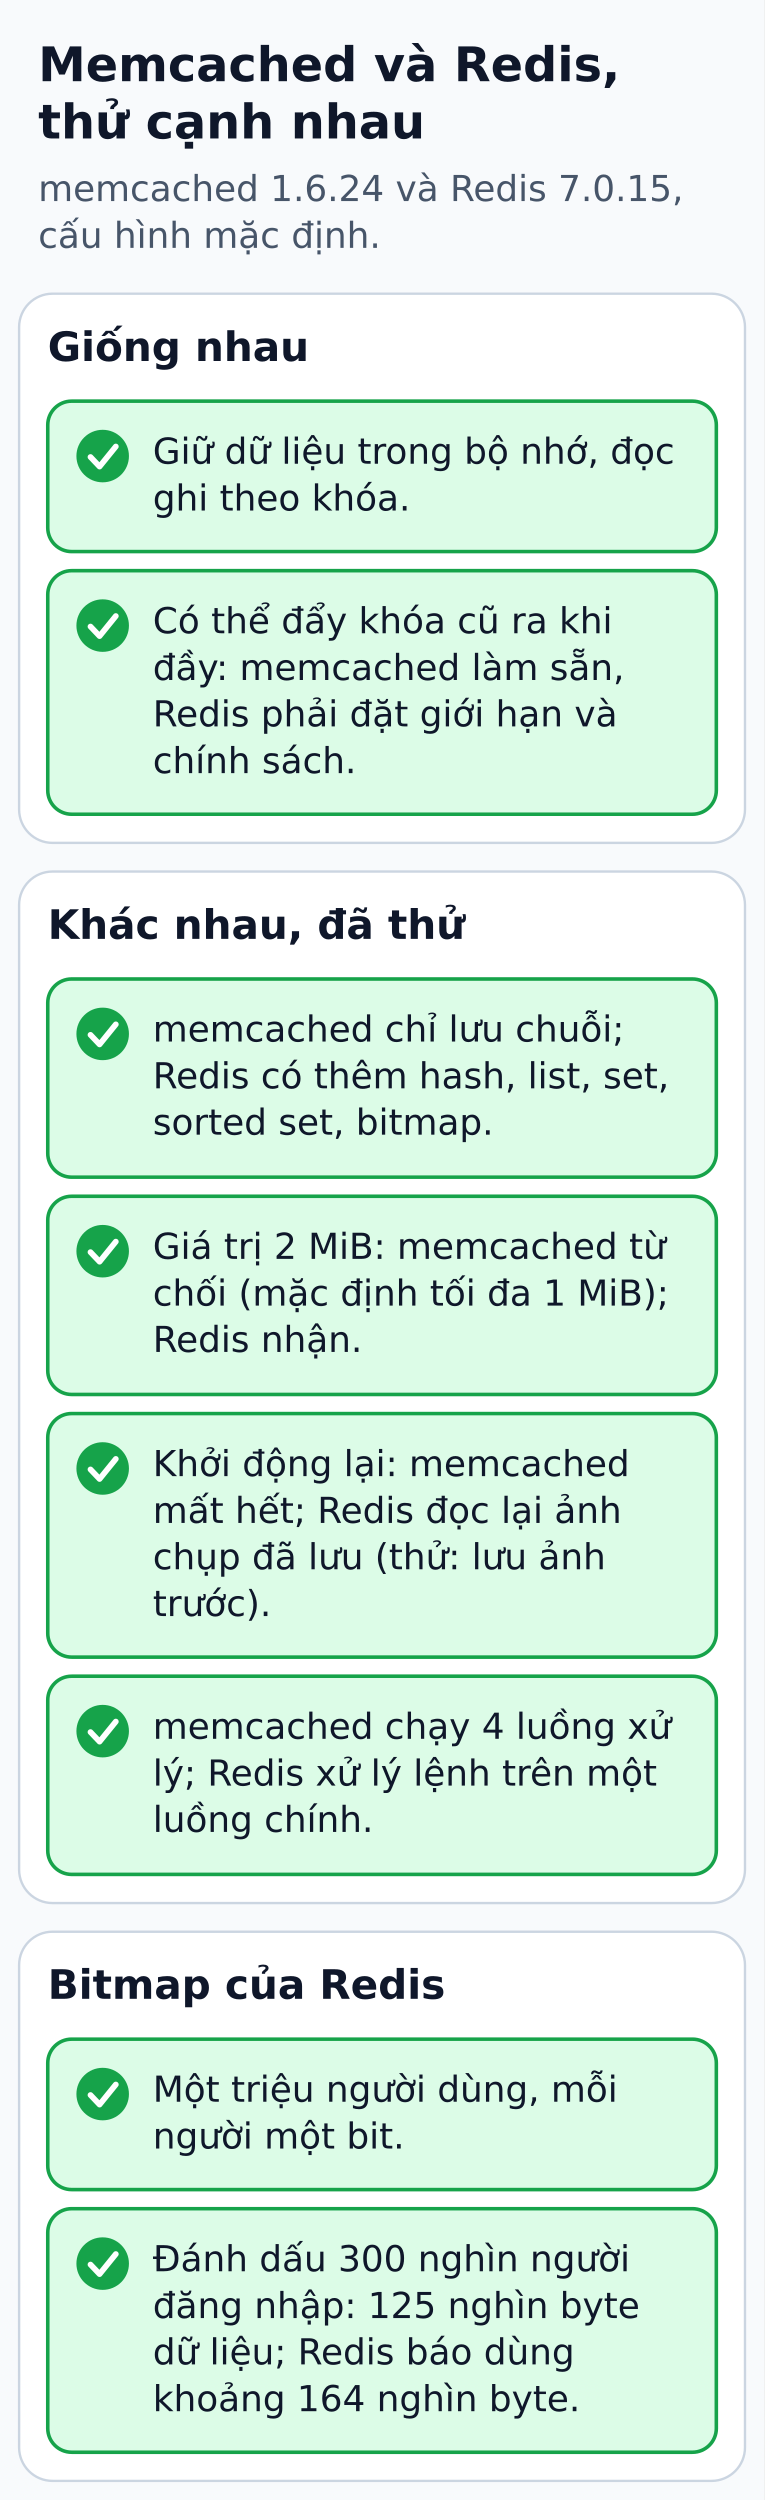
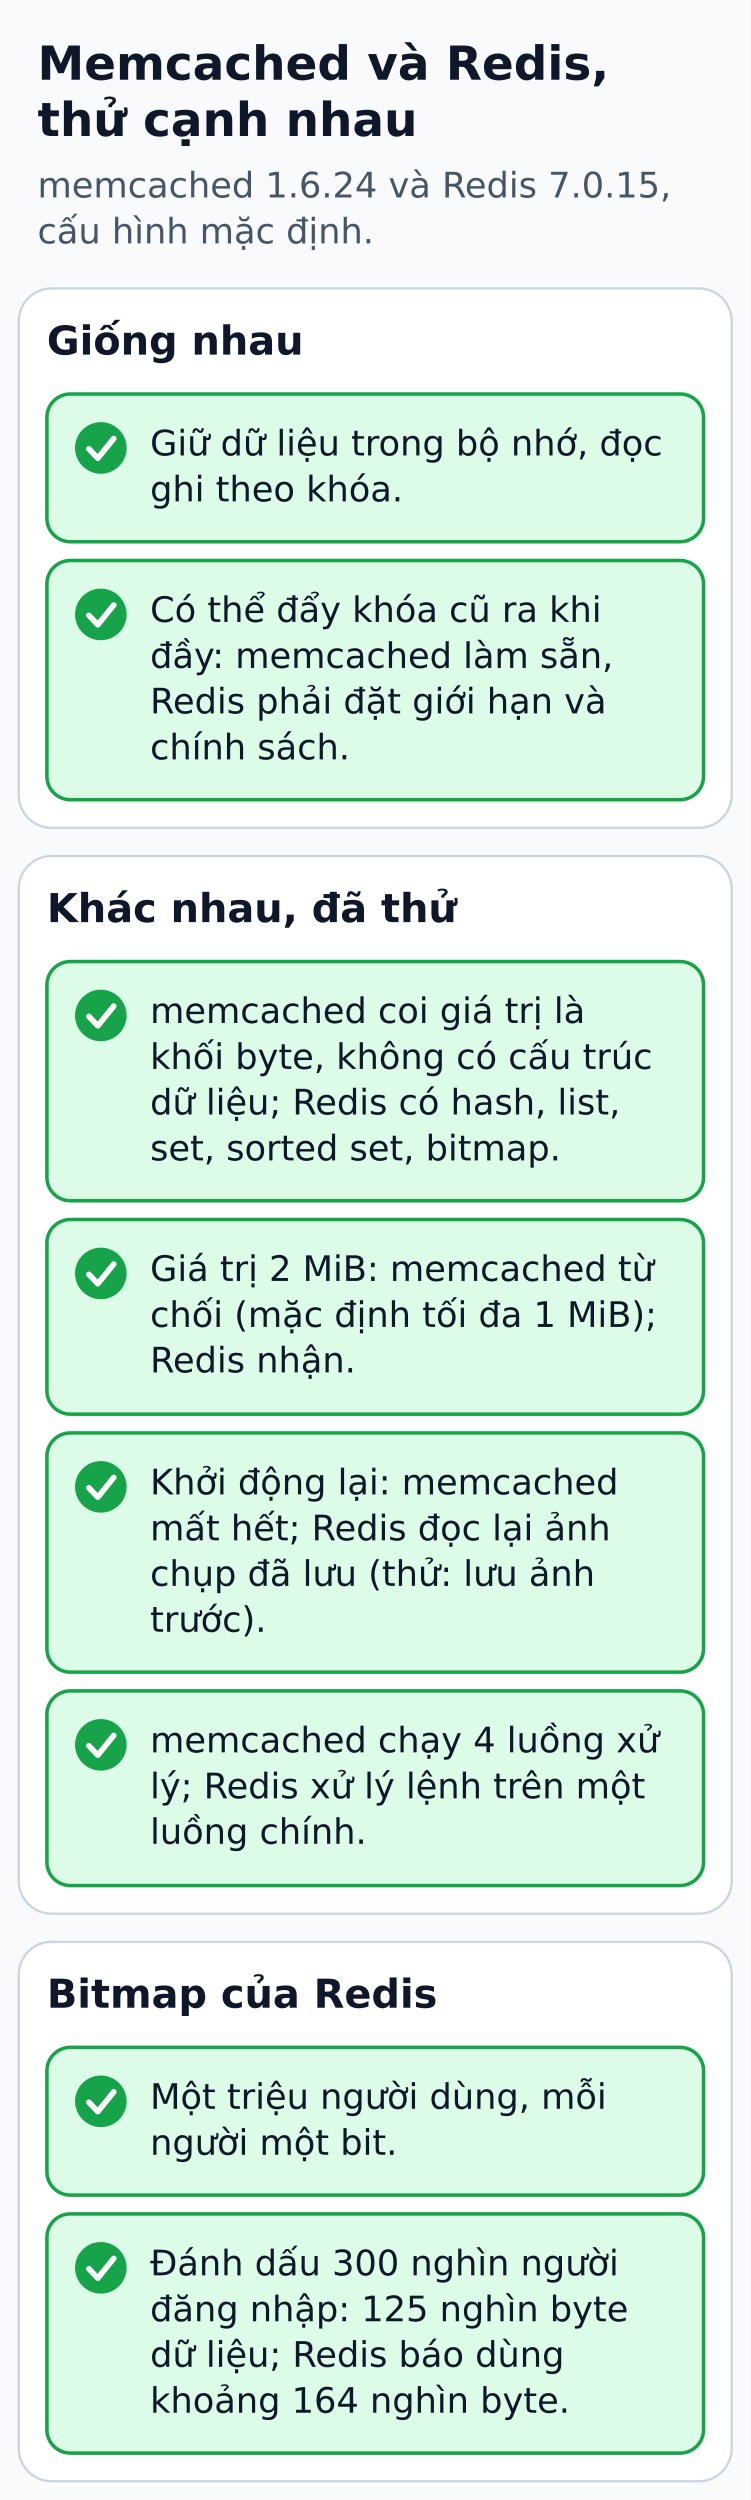
- <svg xmlns="http://www.w3.org/2000/svg" width="320" height="1047" viewBox="0 0 320 1047" role="img" aria-labelledby="title desc">
+ <svg xmlns="http://www.w3.org/2000/svg" width="320" height="1066" viewBox="0 0 320 1066" role="img" aria-labelledby="title desc">
  <defs>
    <marker id="arrow" markerWidth="8" markerHeight="8" refX="6" refY="3" orient="auto">
      <path d="M0,0 L6,3 L0,6" fill="none" stroke="#334155" stroke-width="1.5" />
    </marker>
  </defs>
-   <rect width="320" height="1047" fill="#f8fafc" />
+   <rect width="320" height="1066" fill="#f8fafc" />
  <g font-family="DejaVu Sans, Arial, sans-serif" fill="#0f172a">
    <text x="16" y="34" font-size="20" fill="#0f172a" font-weight="bold" text-anchor="start">Memcached và Redis,</text>
    <text x="16" y="58" font-size="20" fill="#0f172a" font-weight="bold" text-anchor="start">thử cạnh nhau</text>
    <text x="16" y="84.2" font-size="15" fill="#475569" font-weight="normal" text-anchor="start">memcached 1.6.24 và Redis 7.0.15,</text>
    <text x="16" y="103.8" font-size="15" fill="#475569" font-weight="normal" text-anchor="start">cấu hình mặc định.</text>
    <rect x="8" y="123" width="304" height="230" rx="14" fill="#ffffff" stroke="#cbd5e1" stroke-width="1" />
    <text x="20" y="151.2" font-size="17" fill="#0f172a" font-weight="bold" text-anchor="start">Giống nhau</text>
    <rect x="20" y="168" width="280" height="63" rx="10" fill="#dcfce7" stroke="#16a34a" stroke-width="1.5" />
    <circle cx="43" cy="191" r="11" fill="#16a34a" />
    <polyline points="37.9,191.4 41.7,195.4 48.5,187" fill="none" stroke="#ffffff" stroke-width="2.4" stroke-linecap="round" stroke-linejoin="round" />
    <text x="64" y="194.2" font-size="15" fill="#0f172a" font-weight="normal" text-anchor="start">Giữ dữ liệu trong bộ nhớ, đọc</text>
    <text x="64" y="213.8" font-size="15" fill="#0f172a" font-weight="normal" text-anchor="start">ghi theo khóa.</text>
    <rect x="20" y="239" width="280" height="102" rx="10" fill="#dcfce7" stroke="#16a34a" stroke-width="1.5" />
    <circle cx="43" cy="262" r="11" fill="#16a34a" />
    <polyline points="37.9,262.4 41.7,266.4 48.5,258" fill="none" stroke="#ffffff" stroke-width="2.4" stroke-linecap="round" stroke-linejoin="round" />
    <text x="64" y="265.2" font-size="15" fill="#0f172a" font-weight="normal" text-anchor="start">Có thể đẩy khóa cũ ra khi</text>
    <text x="64" y="284.8" font-size="15" fill="#0f172a" font-weight="normal" text-anchor="start">đầy: memcached làm sẵn,</text>
    <text x="64" y="304.2" font-size="15" fill="#0f172a" font-weight="normal" text-anchor="start">Redis phải đặt giới hạn và</text>
    <text x="64" y="323.8" font-size="15" fill="#0f172a" font-weight="normal" text-anchor="start">chính sách.</text>
-     <rect x="8" y="365" width="304" height="432" rx="14" fill="#ffffff" stroke="#cbd5e1" stroke-width="1" />
+     <rect x="8" y="365" width="304" height="451" rx="14" fill="#ffffff" stroke="#cbd5e1" stroke-width="1" />
    <text x="20" y="393.2" font-size="17" fill="#0f172a" font-weight="bold" text-anchor="start">Khác nhau, đã thử</text>
-     <rect x="20" y="410" width="280" height="83" rx="10" fill="#dcfce7" stroke="#16a34a" stroke-width="1.5" />
+     <rect x="20" y="410" width="280" height="102" rx="10" fill="#dcfce7" stroke="#16a34a" stroke-width="1.5" />
    <circle cx="43" cy="433" r="11" fill="#16a34a" />
    <polyline points="37.9,433.4 41.7,437.4 48.5,429" fill="none" stroke="#ffffff" stroke-width="2.4" stroke-linecap="round" stroke-linejoin="round" />
-     <text x="64" y="436.2" font-size="15" fill="#0f172a" font-weight="normal" text-anchor="start">memcached chỉ lưu chuỗi;</text>
-     <text x="64" y="455.8" font-size="15" fill="#0f172a" font-weight="normal" text-anchor="start">Redis có thêm hash, list, set,</text>
-     <text x="64" y="475.2" font-size="15" fill="#0f172a" font-weight="normal" text-anchor="start">sorted set, bitmap.</text>
-     <rect x="20" y="501" width="280" height="83" rx="10" fill="#dcfce7" stroke="#16a34a" stroke-width="1.5" />
-     <circle cx="43" cy="524" r="11" fill="#16a34a" />
-     <polyline points="37.9,524.4 41.7,528.4 48.5,520" fill="none" stroke="#ffffff" stroke-width="2.4" stroke-linecap="round" stroke-linejoin="round" />
-     <text x="64" y="527.2" font-size="15" fill="#0f172a" font-weight="normal" text-anchor="start">Giá trị 2 MiB: memcached từ</text>
-     <text x="64" y="546.8" font-size="15" fill="#0f172a" font-weight="normal" text-anchor="start">chối (mặc định tối đa 1 MiB);</text>
-     <text x="64" y="566.2" font-size="15" fill="#0f172a" font-weight="normal" text-anchor="start">Redis nhận.</text>
-     <rect x="20" y="592" width="280" height="102" rx="10" fill="#dcfce7" stroke="#16a34a" stroke-width="1.5" />
-     <circle cx="43" cy="615" r="11" fill="#16a34a" />
-     <polyline points="37.9,615.4 41.7,619.4 48.5,611" fill="none" stroke="#ffffff" stroke-width="2.4" stroke-linecap="round" stroke-linejoin="round" />
-     <text x="64" y="618.2" font-size="15" fill="#0f172a" font-weight="normal" text-anchor="start">Khởi động lại: memcached</text>
-     <text x="64" y="637.8" font-size="15" fill="#0f172a" font-weight="normal" text-anchor="start">mất hết; Redis đọc lại ảnh</text>
-     <text x="64" y="657.2" font-size="15" fill="#0f172a" font-weight="normal" text-anchor="start">chụp đã lưu (thử: lưu ảnh</text>
-     <text x="64" y="676.8" font-size="15" fill="#0f172a" font-weight="normal" text-anchor="start">trước).</text>
-     <rect x="20" y="702" width="280" height="83" rx="10" fill="#dcfce7" stroke="#16a34a" stroke-width="1.5" />
-     <circle cx="43" cy="725" r="11" fill="#16a34a" />
-     <polyline points="37.9,725.4 41.7,729.4 48.5,721" fill="none" stroke="#ffffff" stroke-width="2.4" stroke-linecap="round" stroke-linejoin="round" />
-     <text x="64" y="728.2" font-size="15" fill="#0f172a" font-weight="normal" text-anchor="start">memcached chạy 4 luồng xử</text>
-     <text x="64" y="747.8" font-size="15" fill="#0f172a" font-weight="normal" text-anchor="start">lý; Redis xử lý lệnh trên một</text>
-     <text x="64" y="767.2" font-size="15" fill="#0f172a" font-weight="normal" text-anchor="start">luồng chính.</text>
-     <rect x="8" y="809" width="304" height="230" rx="14" fill="#ffffff" stroke="#cbd5e1" stroke-width="1" />
-     <text x="20" y="837.1" font-size="17" fill="#0f172a" font-weight="bold" text-anchor="start">Bitmap của Redis</text>
-     <rect x="20" y="854" width="280" height="63" rx="10" fill="#dcfce7" stroke="#16a34a" stroke-width="1.5" />
-     <circle cx="43" cy="877" r="11" fill="#16a34a" />
-     <polyline points="37.9,877.4 41.7,881.4 48.5,873" fill="none" stroke="#ffffff" stroke-width="2.4" stroke-linecap="round" stroke-linejoin="round" />
-     <text x="64" y="880.2" font-size="15" fill="#0f172a" font-weight="normal" text-anchor="start">Một triệu người dùng, mỗi</text>
-     <text x="64" y="899.8" font-size="15" fill="#0f172a" font-weight="normal" text-anchor="start">người một bit.</text>
-     <rect x="20" y="925" width="280" height="102" rx="10" fill="#dcfce7" stroke="#16a34a" stroke-width="1.5" />
-     <circle cx="43" cy="948" r="11" fill="#16a34a" />
-     <polyline points="37.9,948.4 41.7,952.4 48.5,944" fill="none" stroke="#ffffff" stroke-width="2.4" stroke-linecap="round" stroke-linejoin="round" />
-     <text x="64" y="951.2" font-size="15" fill="#0f172a" font-weight="normal" text-anchor="start">Đánh dấu 300 nghìn người</text>
-     <text x="64" y="970.8" font-size="15" fill="#0f172a" font-weight="normal" text-anchor="start">đăng nhập: 125 nghìn byte</text>
-     <text x="64" y="990.2" font-size="15" fill="#0f172a" font-weight="normal" text-anchor="start">dữ liệu; Redis báo dùng</text>
-     <text x="64" y="1009.8" font-size="15" fill="#0f172a" font-weight="normal" text-anchor="start">khoảng 164 nghìn byte.</text>
+     <text x="64" y="436.2" font-size="15" fill="#0f172a" font-weight="normal" text-anchor="start">memcached coi giá trị là</text>
+     <text x="64" y="455.8" font-size="15" fill="#0f172a" font-weight="normal" text-anchor="start">khối byte, không có cấu trúc</text>
+     <text x="64" y="475.2" font-size="15" fill="#0f172a" font-weight="normal" text-anchor="start">dữ liệu; Redis có hash, list,</text>
+     <text x="64" y="494.8" font-size="15" fill="#0f172a" font-weight="normal" text-anchor="start">set, sorted set, bitmap.</text>
+     <rect x="20" y="520" width="280" height="83" rx="10" fill="#dcfce7" stroke="#16a34a" stroke-width="1.5" />
+     <circle cx="43" cy="543" r="11" fill="#16a34a" />
+     <polyline points="37.9,543.4 41.7,547.4 48.5,539" fill="none" stroke="#ffffff" stroke-width="2.4" stroke-linecap="round" stroke-linejoin="round" />
+     <text x="64" y="546.2" font-size="15" fill="#0f172a" font-weight="normal" text-anchor="start">Giá trị 2 MiB: memcached từ</text>
+     <text x="64" y="565.8" font-size="15" fill="#0f172a" font-weight="normal" text-anchor="start">chối (mặc định tối đa 1 MiB);</text>
+     <text x="64" y="585.2" font-size="15" fill="#0f172a" font-weight="normal" text-anchor="start">Redis nhận.</text>
+     <rect x="20" y="611" width="280" height="102" rx="10" fill="#dcfce7" stroke="#16a34a" stroke-width="1.5" />
+     <circle cx="43" cy="634" r="11" fill="#16a34a" />
+     <polyline points="37.9,634.4 41.7,638.4 48.5,630" fill="none" stroke="#ffffff" stroke-width="2.4" stroke-linecap="round" stroke-linejoin="round" />
+     <text x="64" y="637.2" font-size="15" fill="#0f172a" font-weight="normal" text-anchor="start">Khởi động lại: memcached</text>
+     <text x="64" y="656.8" font-size="15" fill="#0f172a" font-weight="normal" text-anchor="start">mất hết; Redis đọc lại ảnh</text>
+     <text x="64" y="676.2" font-size="15" fill="#0f172a" font-weight="normal" text-anchor="start">chụp đã lưu (thử: lưu ảnh</text>
+     <text x="64" y="695.8" font-size="15" fill="#0f172a" font-weight="normal" text-anchor="start">trước).</text>
+     <rect x="20" y="721" width="280" height="83" rx="10" fill="#dcfce7" stroke="#16a34a" stroke-width="1.5" />
+     <circle cx="43" cy="744" r="11" fill="#16a34a" />
+     <polyline points="37.9,744.4 41.7,748.4 48.5,740" fill="none" stroke="#ffffff" stroke-width="2.4" stroke-linecap="round" stroke-linejoin="round" />
+     <text x="64" y="747.2" font-size="15" fill="#0f172a" font-weight="normal" text-anchor="start">memcached chạy 4 luồng xử</text>
+     <text x="64" y="766.8" font-size="15" fill="#0f172a" font-weight="normal" text-anchor="start">lý; Redis xử lý lệnh trên một</text>
+     <text x="64" y="786.2" font-size="15" fill="#0f172a" font-weight="normal" text-anchor="start">luồng chính.</text>
+     <rect x="8" y="828" width="304" height="230" rx="14" fill="#ffffff" stroke="#cbd5e1" stroke-width="1" />
+     <text x="20" y="856.1" font-size="17" fill="#0f172a" font-weight="bold" text-anchor="start">Bitmap của Redis</text>
+     <rect x="20" y="873" width="280" height="63" rx="10" fill="#dcfce7" stroke="#16a34a" stroke-width="1.5" />
+     <circle cx="43" cy="896" r="11" fill="#16a34a" />
+     <polyline points="37.9,896.4 41.7,900.4 48.5,892" fill="none" stroke="#ffffff" stroke-width="2.4" stroke-linecap="round" stroke-linejoin="round" />
+     <text x="64" y="899.2" font-size="15" fill="#0f172a" font-weight="normal" text-anchor="start">Một triệu người dùng, mỗi</text>
+     <text x="64" y="918.8" font-size="15" fill="#0f172a" font-weight="normal" text-anchor="start">người một bit.</text>
+     <rect x="20" y="944" width="280" height="102" rx="10" fill="#dcfce7" stroke="#16a34a" stroke-width="1.5" />
+     <circle cx="43" cy="967" r="11" fill="#16a34a" />
+     <polyline points="37.9,967.4 41.7,971.4 48.5,963" fill="none" stroke="#ffffff" stroke-width="2.4" stroke-linecap="round" stroke-linejoin="round" />
+     <text x="64" y="970.2" font-size="15" fill="#0f172a" font-weight="normal" text-anchor="start">Đánh dấu 300 nghìn người</text>
+     <text x="64" y="989.8" font-size="15" fill="#0f172a" font-weight="normal" text-anchor="start">đăng nhập: 125 nghìn byte</text>
+     <text x="64" y="1009.2" font-size="15" fill="#0f172a" font-weight="normal" text-anchor="start">dữ liệu; Redis báo dùng</text>
+     <text x="64" y="1028.8" font-size="15" fill="#0f172a" font-weight="normal" text-anchor="start">khoảng 164 nghìn byte.</text>
  </g>
</svg>
